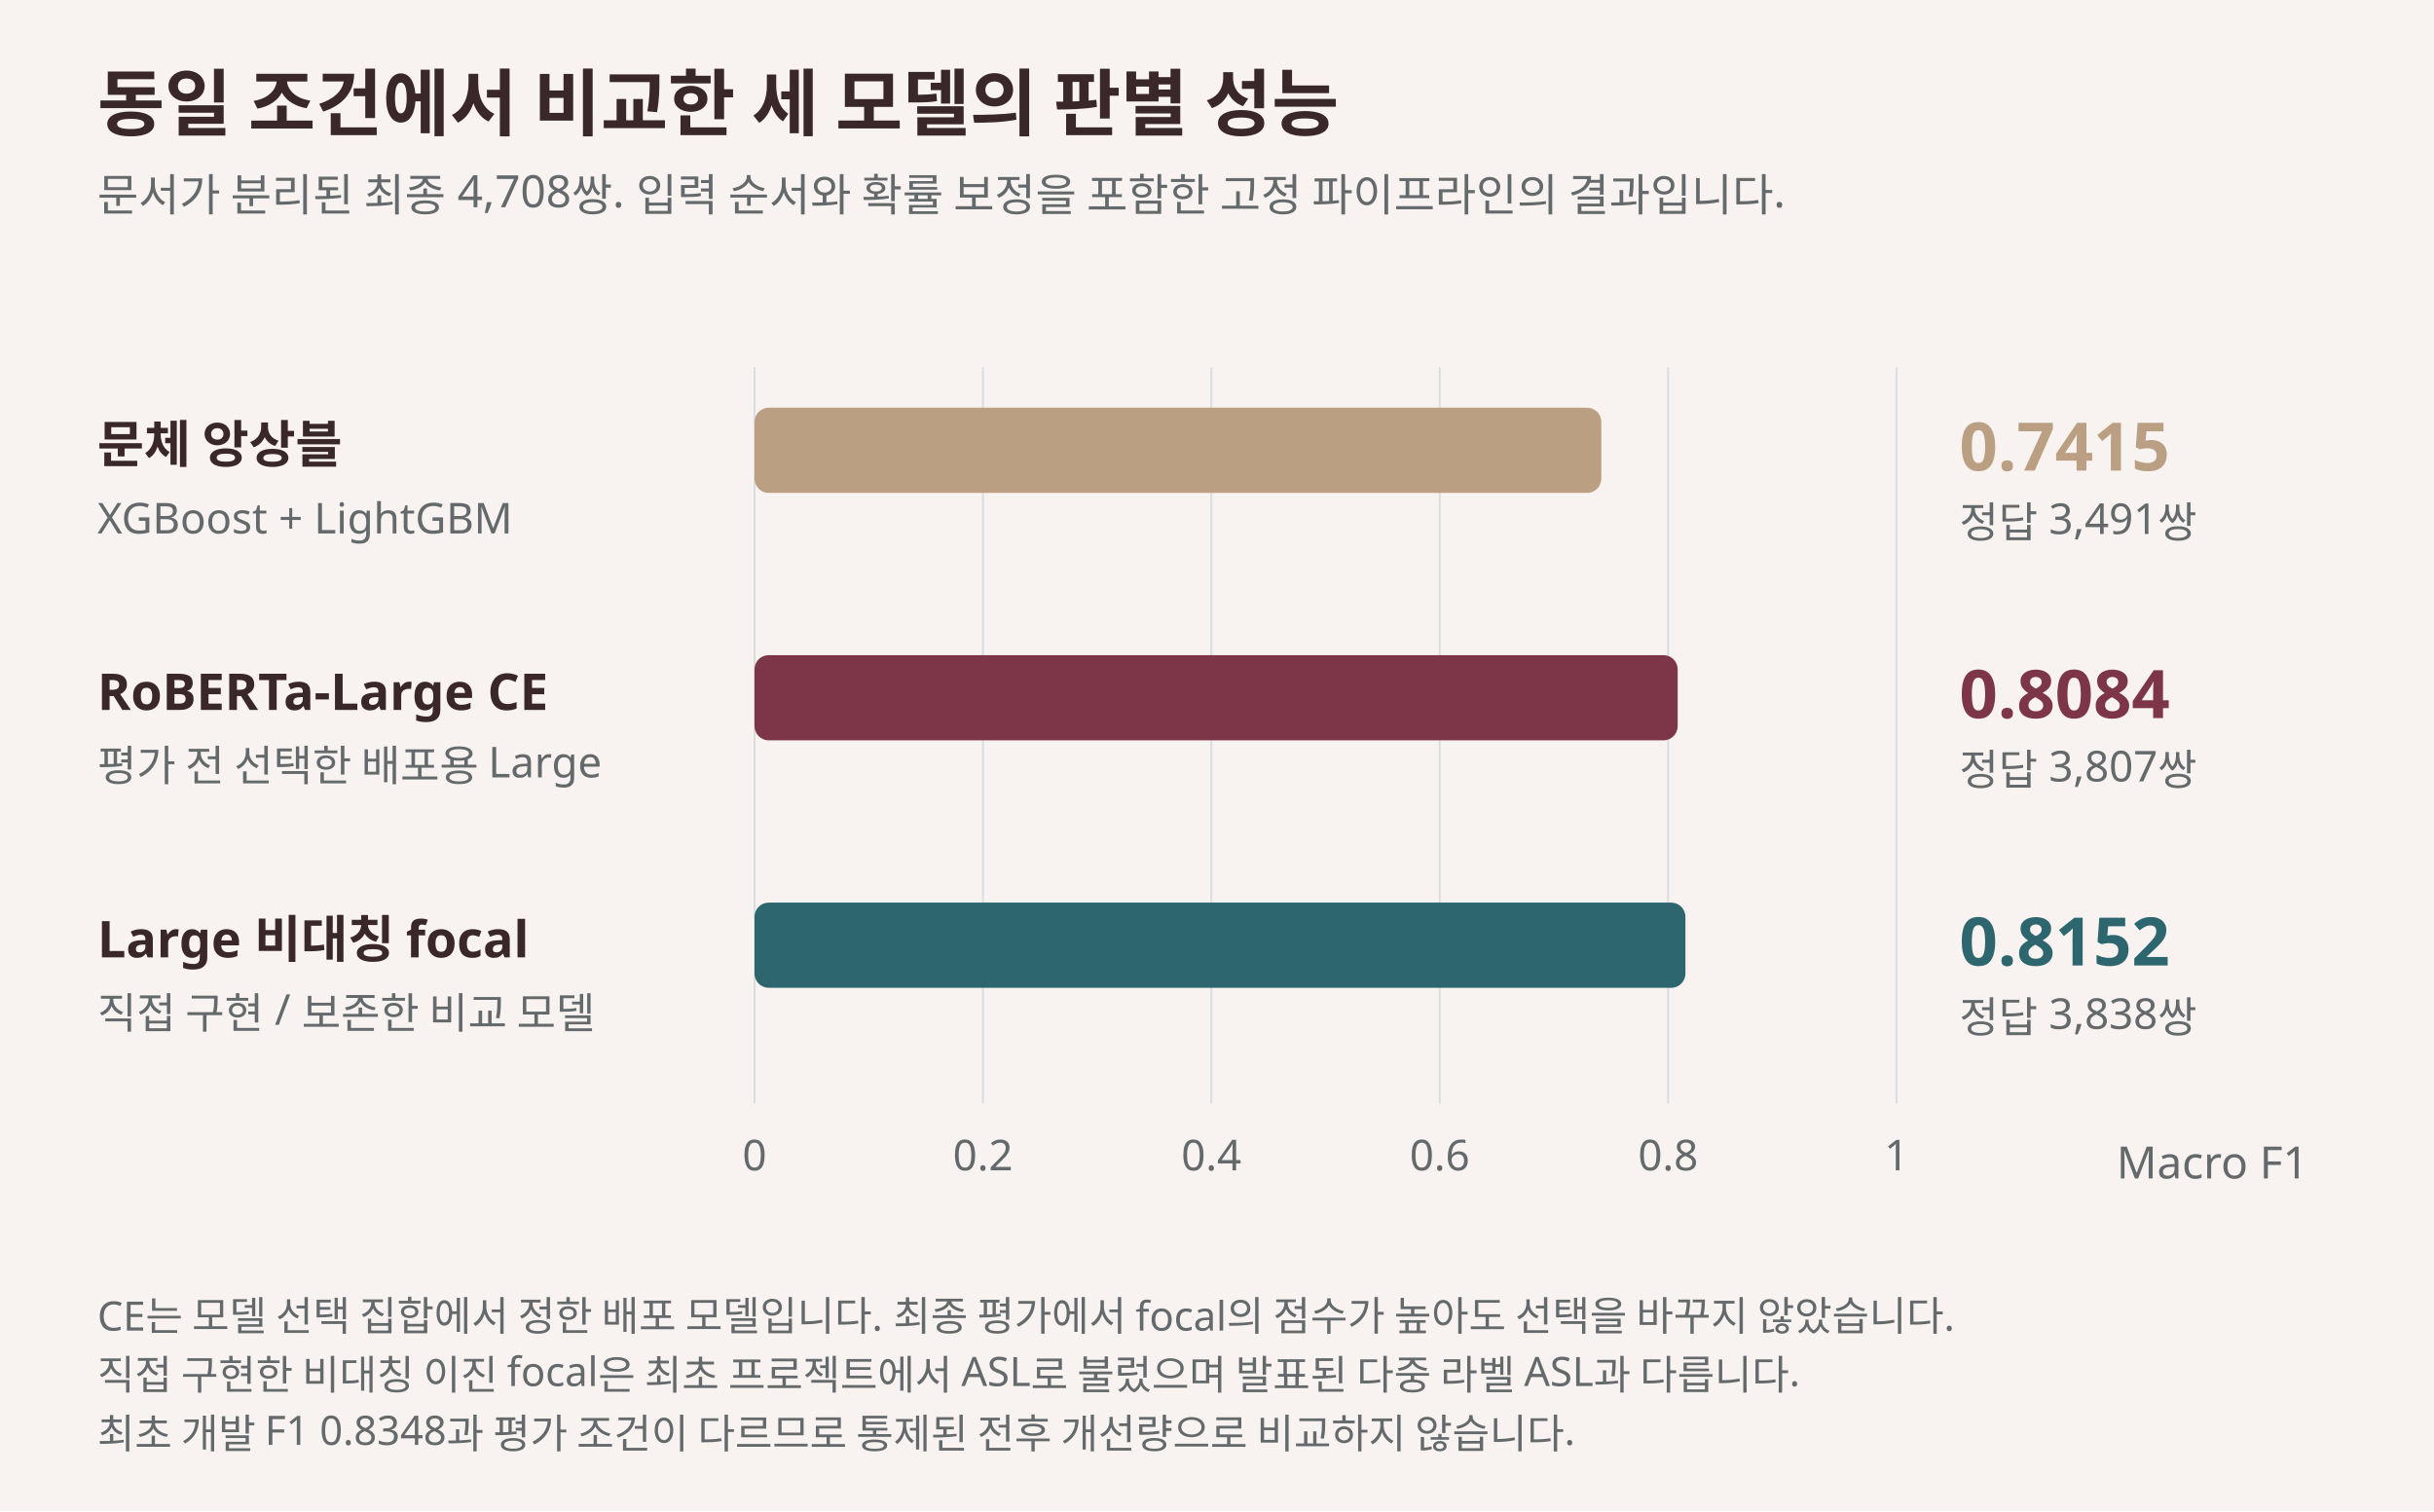
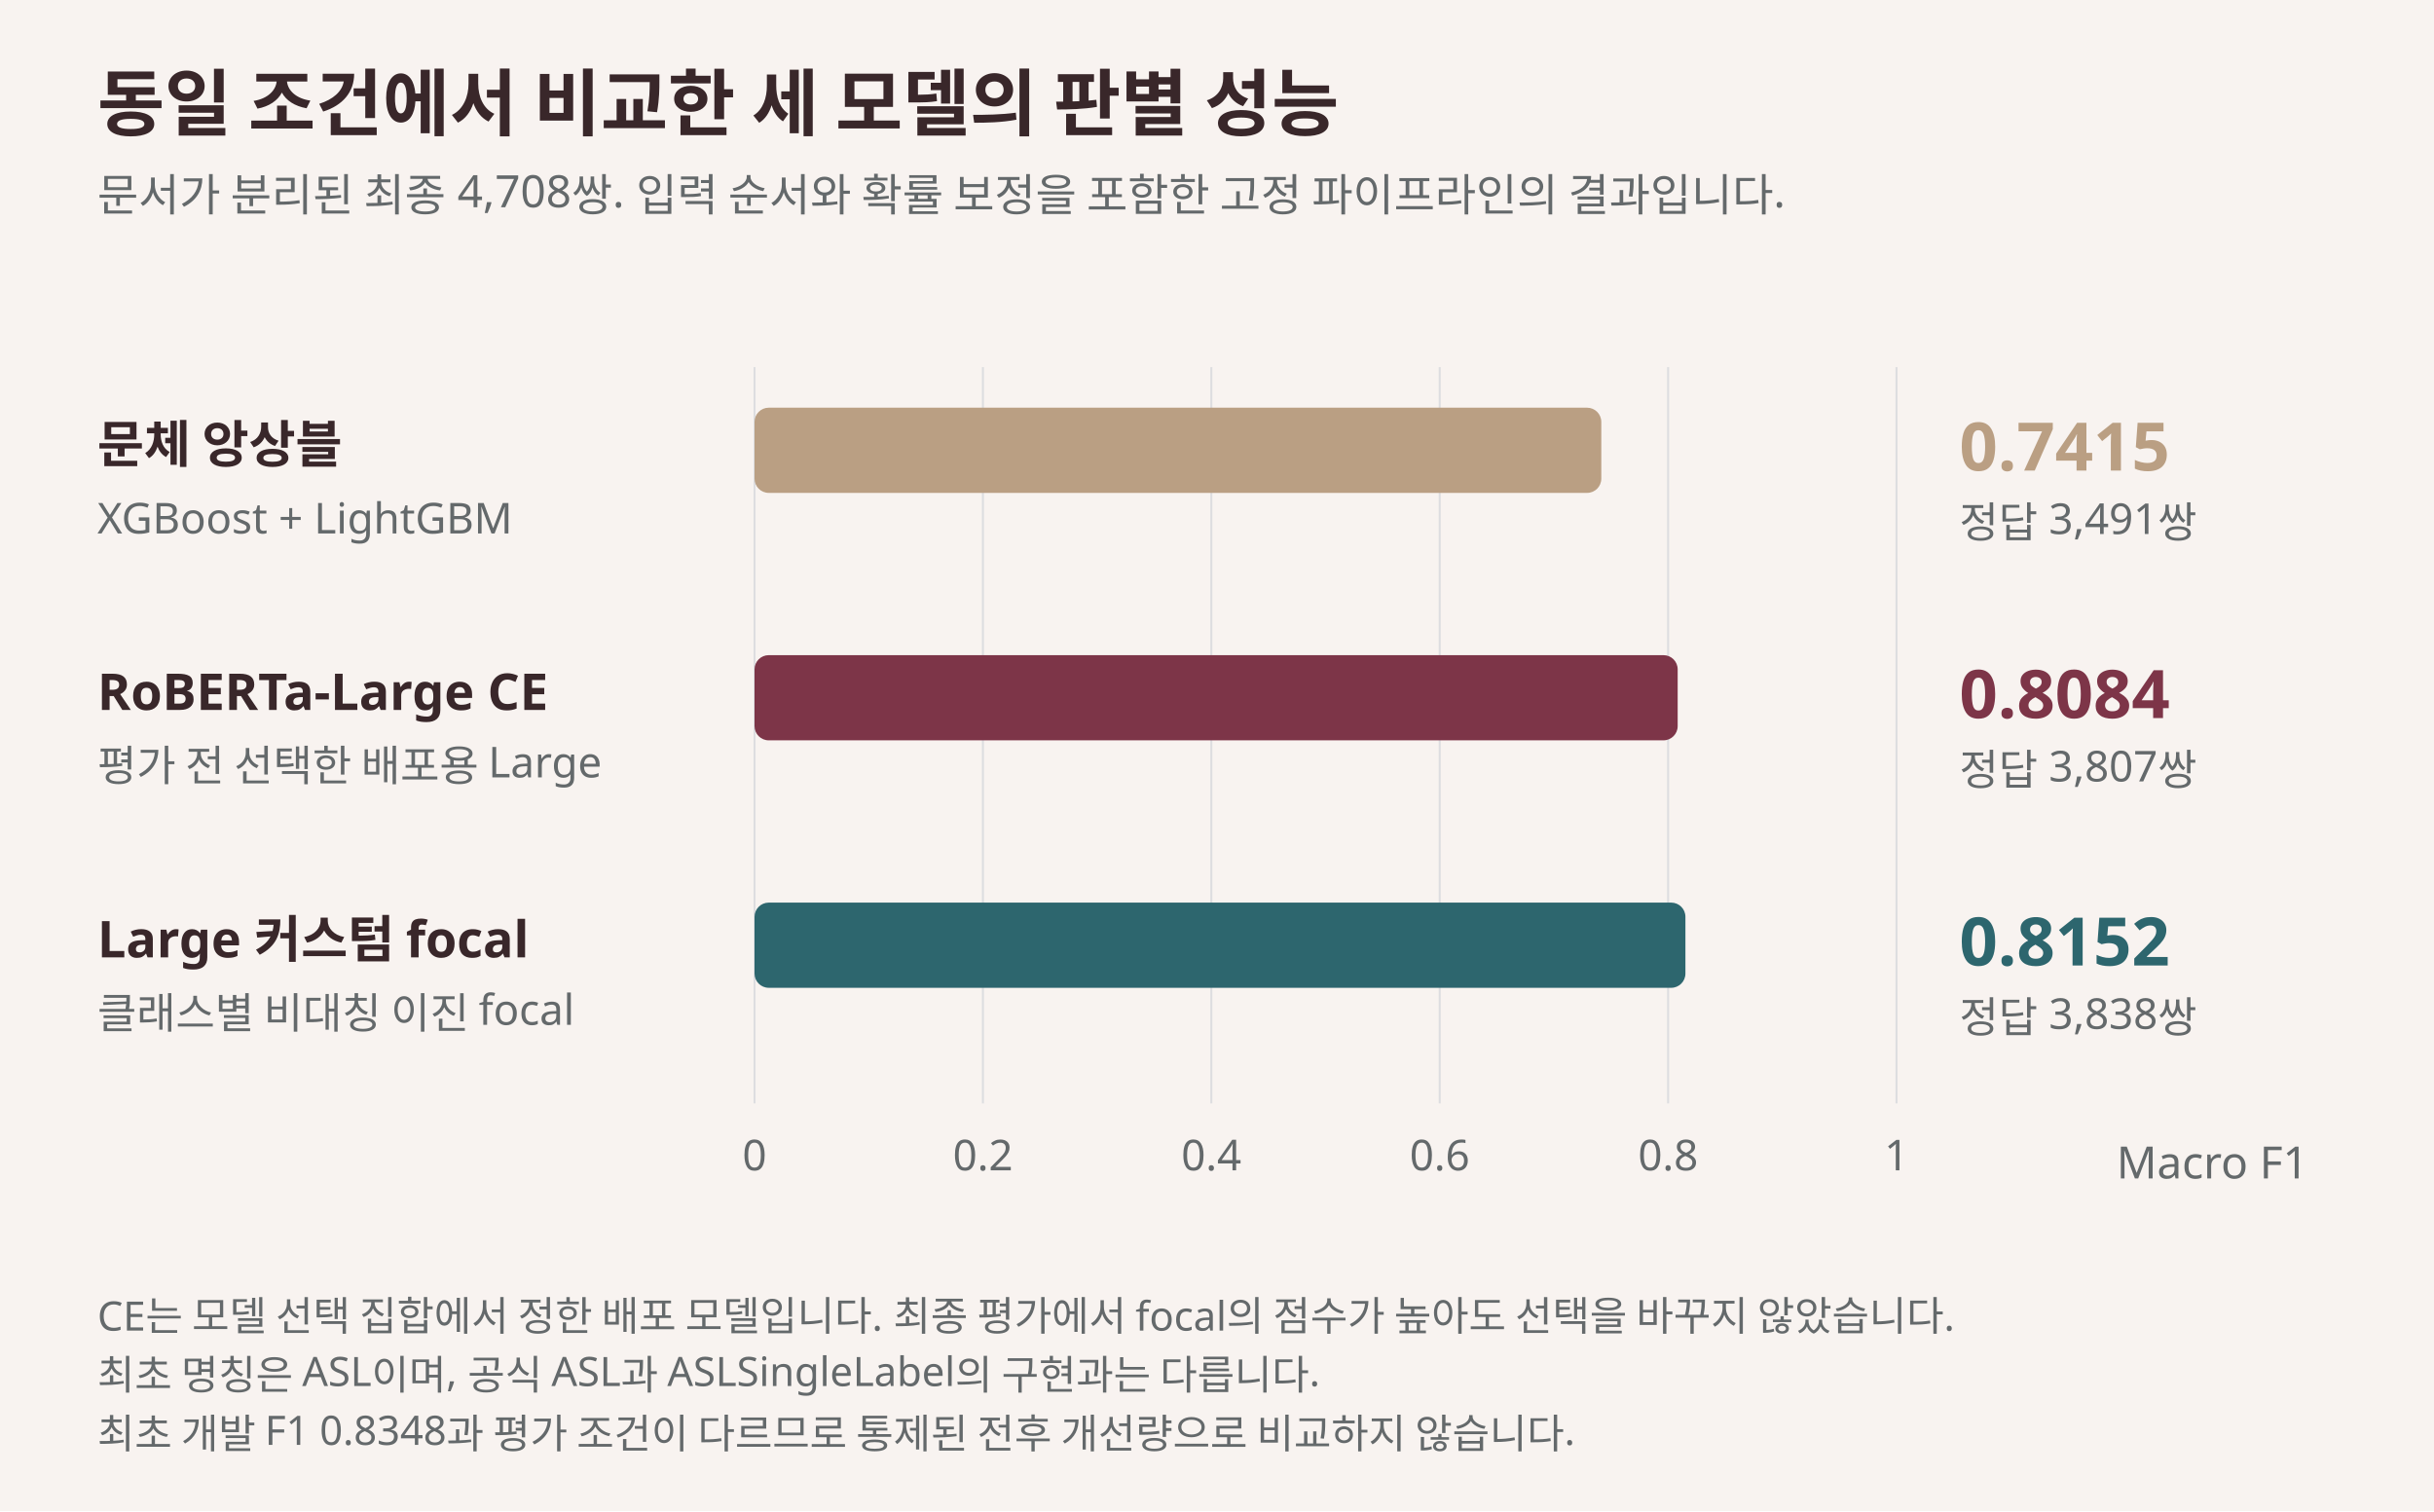
<svg xmlns="http://www.w3.org/2000/svg" width="1200" height="745" viewBox="0 0 1200 745" role="img" aria-labelledby="title desc">
  <style>text{font-family:'Noto Sans KR', 'Malgun Gothic', 'Apple SD Gothic Neo', sans-serif;font-variant-numeric:tabular-nums} .axis{fill:#64696B}</style>
  <rect x="0" y="0" width="1200" height="745" fill="#F8F3F0" rx="0" stroke-width="1" />
  <text x="48" y="64" fill="#39272A" font-size="36" font-weight="750" text-anchor="start">동일 조건에서 비교한 세 모델의 판별 성능</text>
  <text x="48" y="104" fill="#64696B" font-size="22" font-weight="400" text-anchor="start">문서가 분리된 최종 4,708쌍. 입력 순서와 확률 보정을 포함한 고정 파이프라인의 결과입니다.</text>
  <line x1="372.0" y1="181" x2="372.0" y2="544" stroke="#DDDDE0" stroke-width="1" />
  <text x="372.0" y="577" fill="#64696B" font-size="21" font-weight="400" text-anchor="middle">0</text>
  <line x1="484.6" y1="181" x2="484.6" y2="544" stroke="#DDDDE0" stroke-width="1" />
  <text x="484.6" y="577" fill="#64696B" font-size="21" font-weight="400" text-anchor="middle">0.2</text>
  <line x1="597.2" y1="181" x2="597.2" y2="544" stroke="#DDDDE0" stroke-width="1" />
  <text x="597.2" y="577" fill="#64696B" font-size="21" font-weight="400" text-anchor="middle">0.4</text>
  <line x1="709.8" y1="181" x2="709.8" y2="544" stroke="#DDDDE0" stroke-width="1" />
  <text x="709.8" y="577" fill="#64696B" font-size="21" font-weight="400" text-anchor="middle">0.6</text>
  <line x1="822.4" y1="181" x2="822.4" y2="544" stroke="#DDDDE0" stroke-width="1" />
  <text x="822.4" y="577" fill="#64696B" font-size="21" font-weight="400" text-anchor="middle">0.8</text>
  <line x1="935.0" y1="181" x2="935.0" y2="544" stroke="#DDDDE0" stroke-width="1" />
  <text x="935.0" y="577" fill="#64696B" font-size="21" font-weight="400" text-anchor="middle">1</text>
  <text x="48" y="228" fill="#39272A" font-size="25" font-weight="700" text-anchor="start">문체 앙상블</text>
  <text x="48" y="263" fill="#64696B" font-size="21" font-weight="400" text-anchor="start">XGBoost + LightGBM</text>
  <rect x="372" y="201" width="417.463" height="42" fill="#BA9F83" rx="7" stroke-width="1" />
  <text x="966" y="232" fill="#BA9F83" font-size="33" font-weight="750" text-anchor="start">0.7415</text>
  <text x="966" y="265" fill="#64696B" font-size="21" font-weight="400" text-anchor="start">정답 3,491쌍</text>
  <text x="48" y="350" fill="#39272A" font-size="25" font-weight="700" text-anchor="start">RoBERTa-Large CE</text>
  <text x="48" y="385" fill="#64696B" font-size="21" font-weight="400" text-anchor="start">평가 전 선택한 배포용 Large</text>
  <rect x="372" y="323" width="455.119" height="42" fill="#7D3548" rx="7" stroke-width="1" />
  <text x="966" y="354" fill="#7D3548" font-size="33" font-weight="750" text-anchor="start">0.8084</text>
  <text x="966" y="387" fill="#64696B" font-size="21" font-weight="400" text-anchor="start">정답 3,807쌍</text>
-   <text x="48" y="472" fill="#39272A" font-size="25" font-weight="700" text-anchor="start">Large 비대칭 focal</text>
-   <text x="48" y="507" fill="#64696B" font-size="21" font-weight="400" text-anchor="start">직접 구현 / 보존한 비교 모델</text>
+   <text x="48" y="472" fill="#39272A" font-size="25" font-weight="700" text-anchor="start">Large 커스텀 focal</text>
+   <text x="48" y="507" fill="#64696B" font-size="21" font-weight="400" text-anchor="start">클래스별 비대칭 이진 focal</text>
  <rect x="372" y="445" width="458.94" height="42" fill="#2D666E" rx="7" stroke-width="1" />
  <text x="966" y="476" fill="#2D666E" font-size="33" font-weight="750" text-anchor="start">0.8152</text>
  <text x="966" y="509" fill="#64696B" font-size="21" font-weight="400" text-anchor="start">정답 3,838쌍</text>
  <text x="1138" y="581" fill="#64696B" font-size="22" font-weight="400" text-anchor="end">Macro F1</text>
  <text x="48" y="656" fill="#64696B" font-size="20" font-weight="400" text-anchor="start">CE는 모델 선택 집합에서 정한 배포 모델입니다. 최종 평가에서 focal의 점수가 높아도 선택을 바꾸지 않았습니다.</text>
-   <text x="48" y="685" fill="#64696B" font-size="20" font-weight="400" text-anchor="start">직접 구현한 비대칭 이진 focal은 최초 프로젝트에서 ASL로 불렀으며 발표된 다중 라벨 ASL과 다릅니다.</text>
+   <text x="48" y="685" fill="#64696B" font-size="20" font-weight="400" text-anchor="start">최초 명칭은 ASL이며, 공식 ASL과 ASLSingleLabel의 구현과는 다릅니다.</text>
  <text x="48" y="714" fill="#64696B" font-size="20" font-weight="400" text-anchor="start">최초 개발 F1 0.8348과 평가 조건이 다르므로 통제된 전후 개선량으로 비교하지 않습니다.</text>
</svg>
